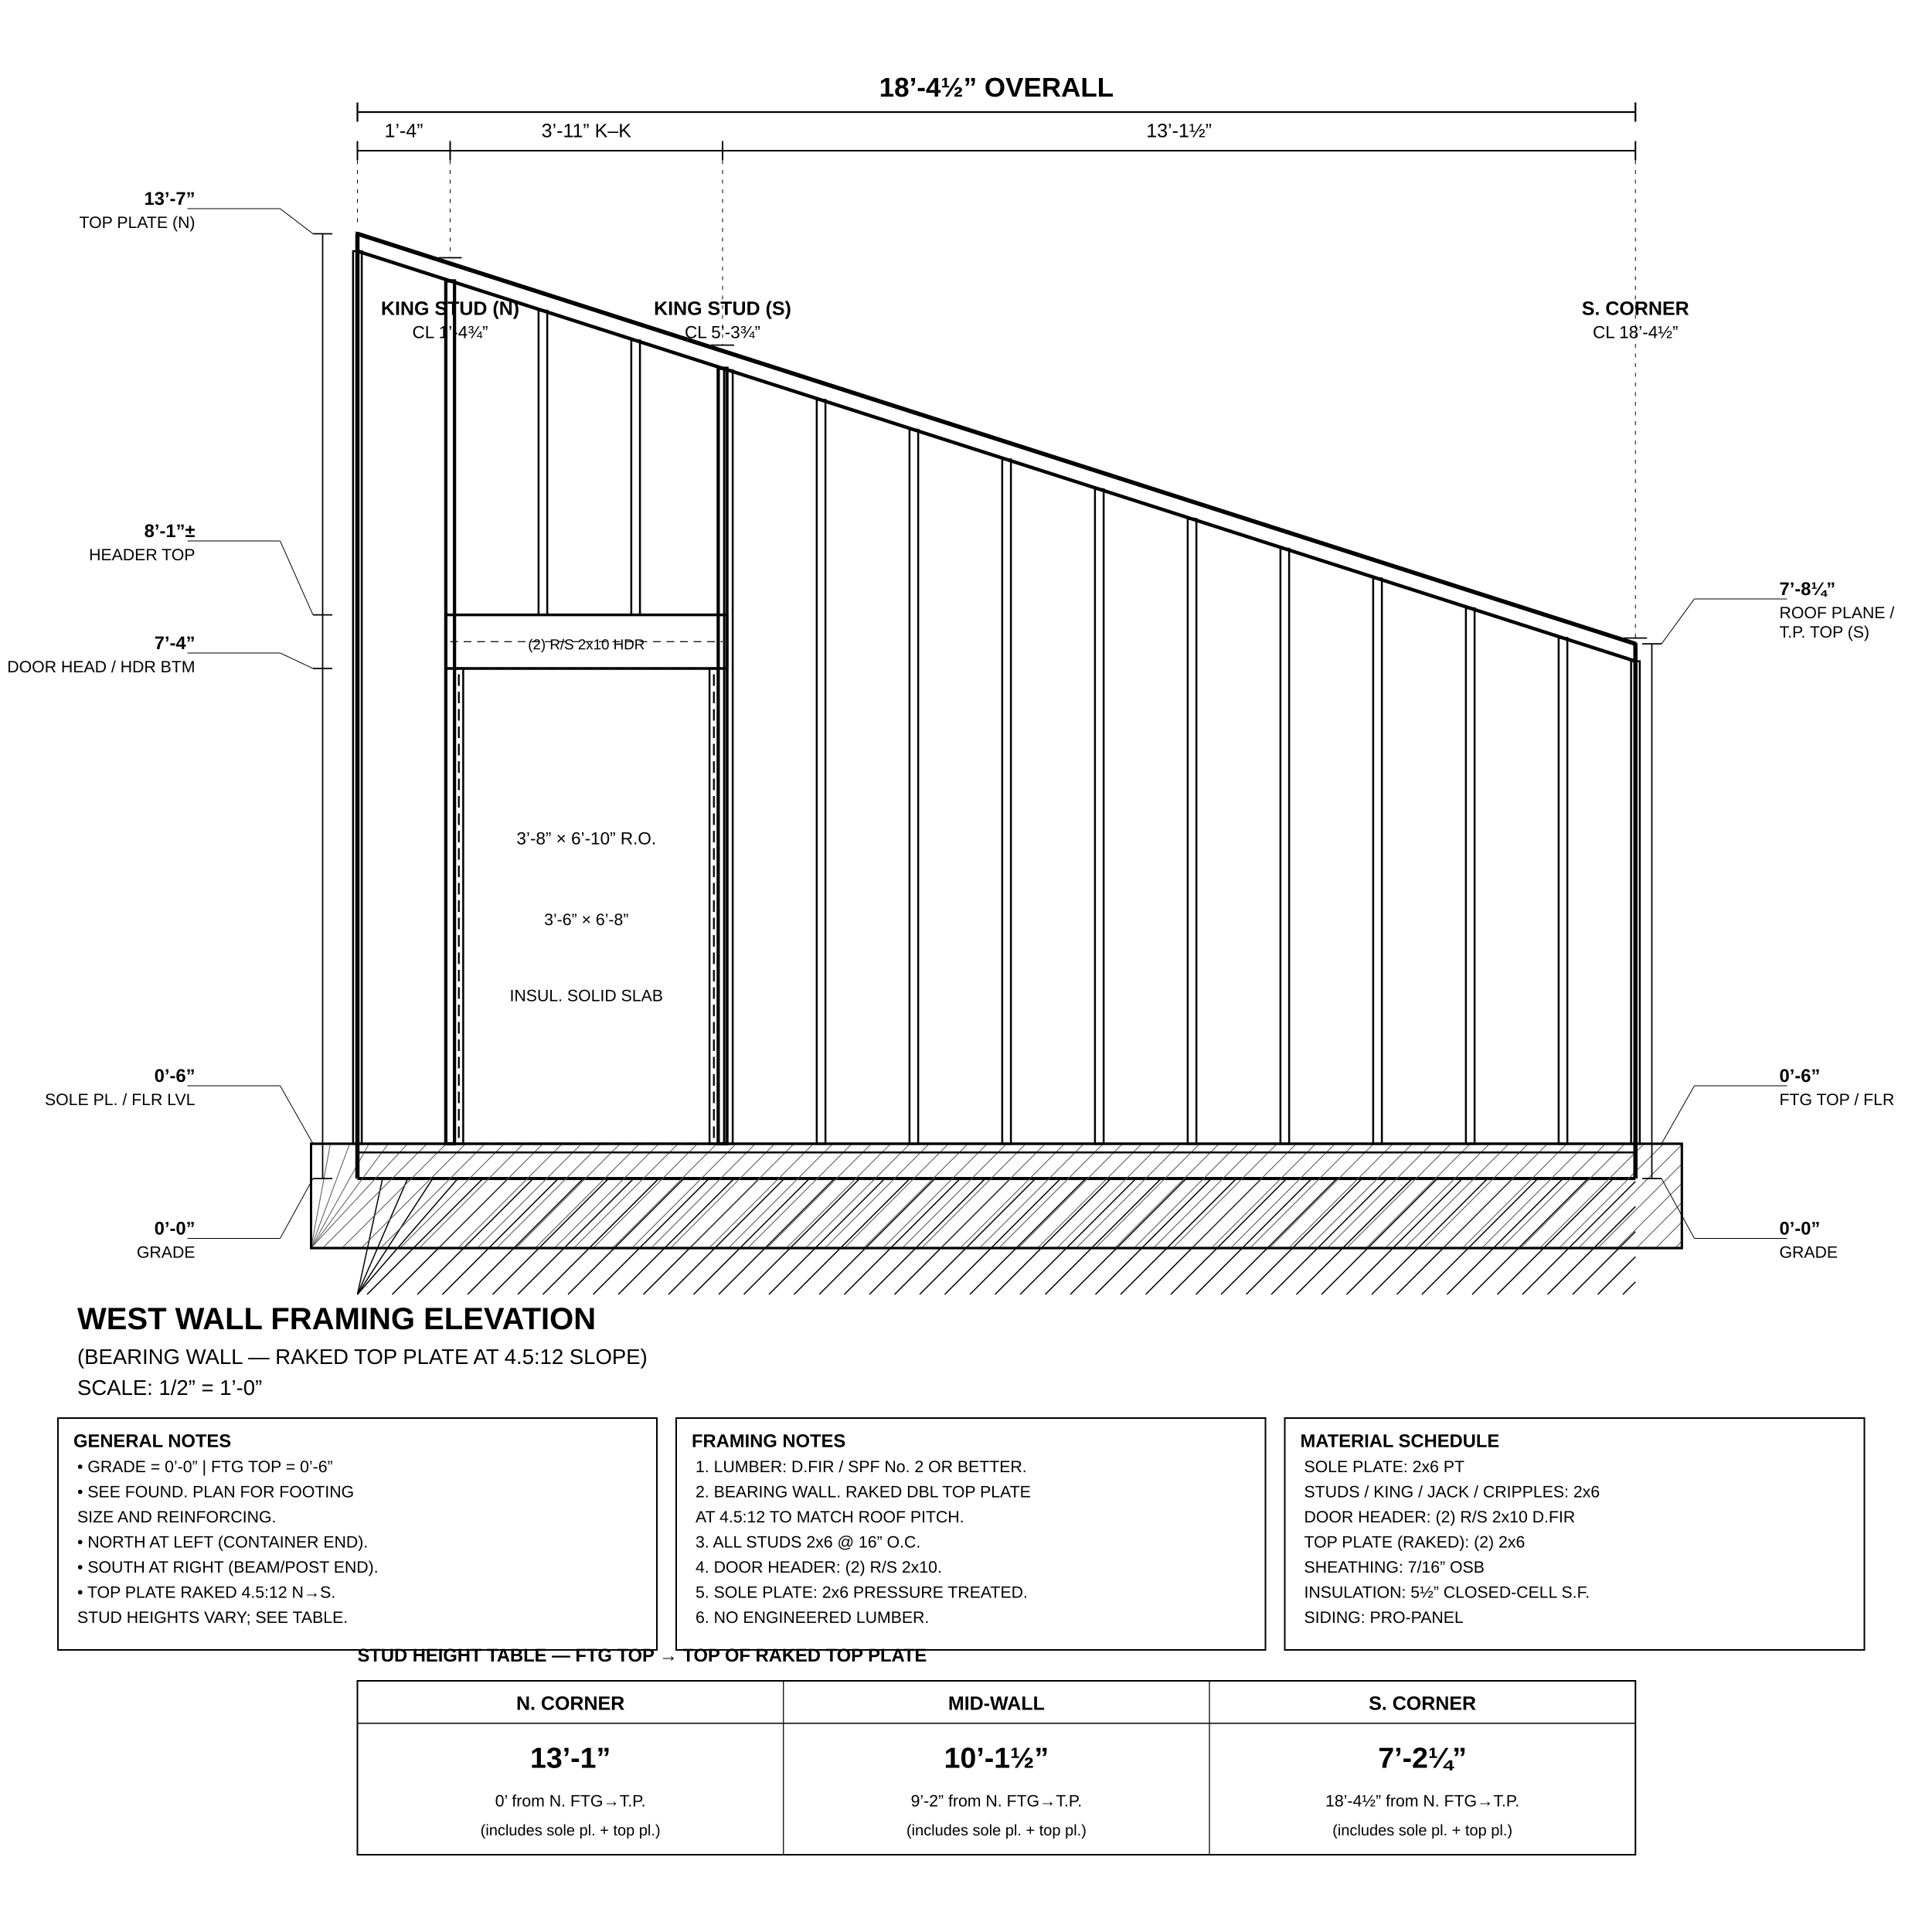
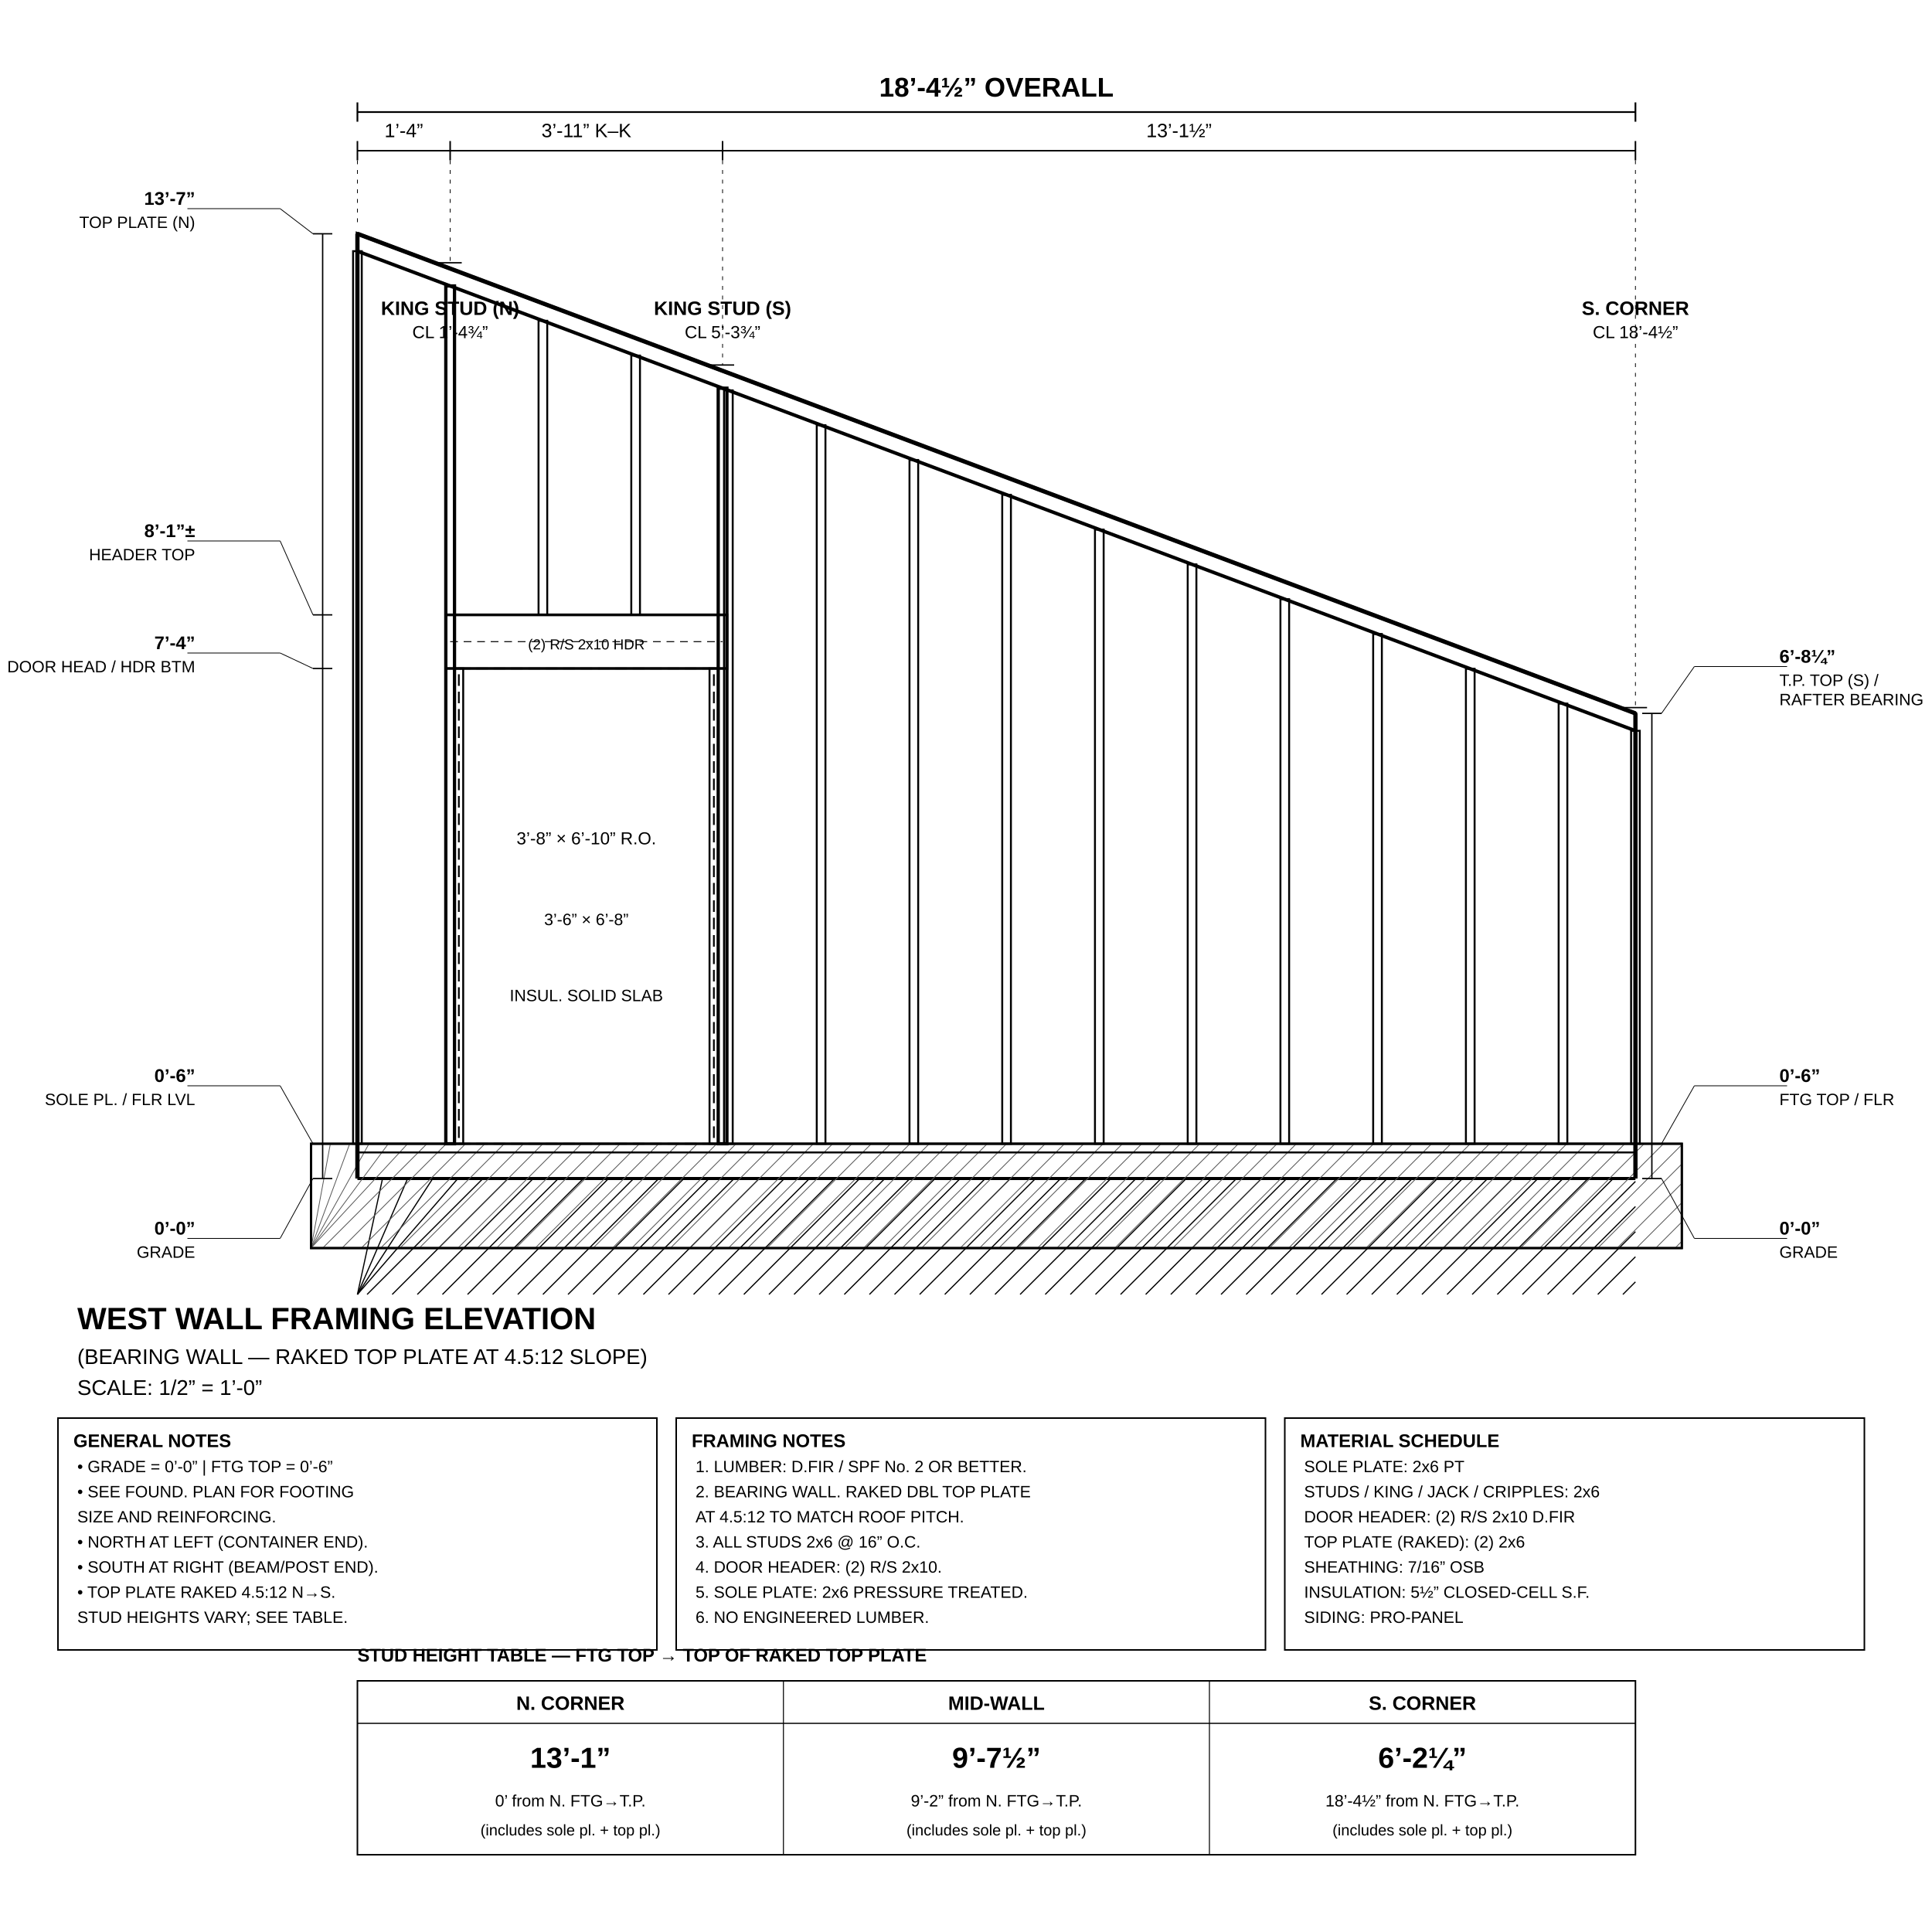
<svg xmlns="http://www.w3.org/2000/svg" width="1000" height="1000" viewBox="0 0 1000 1000">
  <rect width="1000" height="1000" fill="#fff" />
  <line x1="185.00" y1="670.00" x2="198.00" y2="610.00" stroke="#000" stroke-width="0.6" />
  <line x1="185.00" y1="670.00" x2="211.00" y2="610.00" stroke="#000" stroke-width="0.6" />
  <line x1="185.00" y1="670.00" x2="224.00" y2="610.00" stroke="#000" stroke-width="0.6" />
  <line x1="185.00" y1="670.00" x2="237.00" y2="610.00" stroke="#000" stroke-width="0.6" />
  <line x1="190.00" y1="670.00" x2="250.00" y2="610.00" stroke="#000" stroke-width="0.6" />
  <line x1="203.00" y1="670.00" x2="263.00" y2="610.00" stroke="#000" stroke-width="0.6" />
  <line x1="216.00" y1="670.00" x2="276.00" y2="610.00" stroke="#000" stroke-width="0.6" />
  <line x1="229.00" y1="670.00" x2="289.00" y2="610.00" stroke="#000" stroke-width="0.6" />
  <line x1="242.00" y1="670.00" x2="302.00" y2="610.00" stroke="#000" stroke-width="0.6" />
  <line x1="255.00" y1="670.00" x2="315.00" y2="610.00" stroke="#000" stroke-width="0.6" />
  <line x1="268.00" y1="670.00" x2="328.00" y2="610.00" stroke="#000" stroke-width="0.6" />
  <line x1="281.00" y1="670.00" x2="341.00" y2="610.00" stroke="#000" stroke-width="0.6" />
  <line x1="294.00" y1="670.00" x2="354.00" y2="610.00" stroke="#000" stroke-width="0.6" />
  <line x1="307.00" y1="670.00" x2="367.00" y2="610.00" stroke="#000" stroke-width="0.6" />
  <line x1="320.00" y1="670.00" x2="380.00" y2="610.00" stroke="#000" stroke-width="0.6" />
  <line x1="333.00" y1="670.00" x2="393.00" y2="610.00" stroke="#000" stroke-width="0.6" />
  <line x1="346.00" y1="670.00" x2="406.00" y2="610.00" stroke="#000" stroke-width="0.6" />
  <line x1="359.00" y1="670.00" x2="419.00" y2="610.00" stroke="#000" stroke-width="0.6" />
  <line x1="372.00" y1="670.00" x2="432.00" y2="610.00" stroke="#000" stroke-width="0.6" />
  <line x1="385.00" y1="670.00" x2="445.00" y2="610.00" stroke="#000" stroke-width="0.6" />
  <line x1="398.00" y1="670.00" x2="458.00" y2="610.00" stroke="#000" stroke-width="0.6" />
  <line x1="411.00" y1="670.00" x2="471.00" y2="610.00" stroke="#000" stroke-width="0.6" />
  <line x1="424.00" y1="670.00" x2="484.00" y2="610.00" stroke="#000" stroke-width="0.6" />
  <line x1="437.00" y1="670.00" x2="497.00" y2="610.00" stroke="#000" stroke-width="0.6" />
  <line x1="450.00" y1="670.00" x2="510.00" y2="610.00" stroke="#000" stroke-width="0.6" />
  <line x1="463.00" y1="670.00" x2="523.00" y2="610.00" stroke="#000" stroke-width="0.6" />
  <line x1="476.00" y1="670.00" x2="536.00" y2="610.00" stroke="#000" stroke-width="0.6" />
  <line x1="489.00" y1="670.00" x2="549.00" y2="610.00" stroke="#000" stroke-width="0.6" />
  <line x1="502.00" y1="670.00" x2="562.00" y2="610.00" stroke="#000" stroke-width="0.6" />
  <line x1="515.00" y1="670.00" x2="575.00" y2="610.00" stroke="#000" stroke-width="0.6" />
  <line x1="528.00" y1="670.00" x2="588.00" y2="610.00" stroke="#000" stroke-width="0.6" />
  <line x1="541.00" y1="670.00" x2="601.00" y2="610.00" stroke="#000" stroke-width="0.6" />
  <line x1="554.00" y1="670.00" x2="614.00" y2="610.00" stroke="#000" stroke-width="0.6" />
  <line x1="567.00" y1="670.00" x2="627.00" y2="610.00" stroke="#000" stroke-width="0.6" />
  <line x1="580.00" y1="670.00" x2="640.00" y2="610.00" stroke="#000" stroke-width="0.6" />
  <line x1="593.00" y1="670.00" x2="653.00" y2="610.00" stroke="#000" stroke-width="0.6" />
  <line x1="606.00" y1="670.00" x2="666.00" y2="610.00" stroke="#000" stroke-width="0.6" />
  <line x1="619.00" y1="670.00" x2="679.00" y2="610.00" stroke="#000" stroke-width="0.6" />
  <line x1="632.00" y1="670.00" x2="692.00" y2="610.00" stroke="#000" stroke-width="0.6" />
  <line x1="645.00" y1="670.00" x2="705.00" y2="610.00" stroke="#000" stroke-width="0.6" />
  <line x1="658.00" y1="670.00" x2="718.00" y2="610.00" stroke="#000" stroke-width="0.6" />
  <line x1="671.00" y1="670.00" x2="731.00" y2="610.00" stroke="#000" stroke-width="0.6" />
  <line x1="684.00" y1="670.00" x2="744.00" y2="610.00" stroke="#000" stroke-width="0.6" />
  <line x1="697.00" y1="670.00" x2="757.00" y2="610.00" stroke="#000" stroke-width="0.6" />
  <line x1="710.00" y1="670.00" x2="770.00" y2="610.00" stroke="#000" stroke-width="0.6" />
  <line x1="723.00" y1="670.00" x2="783.00" y2="610.00" stroke="#000" stroke-width="0.6" />
  <line x1="736.00" y1="670.00" x2="796.00" y2="610.00" stroke="#000" stroke-width="0.6" />
  <line x1="749.00" y1="670.00" x2="809.00" y2="610.00" stroke="#000" stroke-width="0.6" />
  <line x1="762.00" y1="670.00" x2="822.00" y2="610.00" stroke="#000" stroke-width="0.6" />
  <line x1="775.00" y1="670.00" x2="835.00" y2="610.00" stroke="#000" stroke-width="0.6" />
  <line x1="788.00" y1="670.00" x2="846.50" y2="611.50" stroke="#000" stroke-width="0.6" />
  <line x1="801.00" y1="670.00" x2="846.50" y2="624.50" stroke="#000" stroke-width="0.6" />
  <line x1="814.00" y1="670.00" x2="846.50" y2="637.50" stroke="#000" stroke-width="0.6" />
  <line x1="827.00" y1="670.00" x2="846.50" y2="650.50" stroke="#000" stroke-width="0.6" />
  <line x1="840.00" y1="670.00" x2="846.50" y2="663.50" stroke="#000" stroke-width="0.6" />
  <line x1="185.00" y1="610.00" x2="846.50" y2="610.00" stroke="#000" stroke-width="1.6" />
  <rect x="161.00" y="592.00" width="709.50" height="54.00" fill="none" stroke="#000" stroke-width="1.1" />
  <line x1="161.00" y1="646.00" x2="171.00" y2="592.00" stroke="#555" stroke-width="0.4" />
  <line x1="161.00" y1="646.00" x2="181.00" y2="592.00" stroke="#555" stroke-width="0.4" />
  <line x1="161.00" y1="646.00" x2="191.00" y2="592.00" stroke="#555" stroke-width="0.4" />
  <line x1="161.00" y1="646.00" x2="201.00" y2="592.00" stroke="#555" stroke-width="0.4" />
  <line x1="161.00" y1="646.00" x2="211.00" y2="592.00" stroke="#555" stroke-width="0.4" />
  <line x1="167.00" y1="646.00" x2="221.00" y2="592.00" stroke="#555" stroke-width="0.4" />
  <line x1="177.00" y1="646.00" x2="231.00" y2="592.00" stroke="#555" stroke-width="0.4" />
  <line x1="187.00" y1="646.00" x2="241.00" y2="592.00" stroke="#555" stroke-width="0.4" />
  <line x1="197.00" y1="646.00" x2="251.00" y2="592.00" stroke="#555" stroke-width="0.4" />
  <line x1="207.00" y1="646.00" x2="261.00" y2="592.00" stroke="#555" stroke-width="0.4" />
  <line x1="217.00" y1="646.00" x2="271.00" y2="592.00" stroke="#555" stroke-width="0.4" />
  <line x1="227.00" y1="646.00" x2="281.00" y2="592.00" stroke="#555" stroke-width="0.4" />
  <line x1="237.00" y1="646.00" x2="291.00" y2="592.00" stroke="#555" stroke-width="0.4" />
  <line x1="247.00" y1="646.00" x2="301.00" y2="592.00" stroke="#555" stroke-width="0.4" />
  <line x1="257.00" y1="646.00" x2="311.00" y2="592.00" stroke="#555" stroke-width="0.4" />
  <line x1="267.00" y1="646.00" x2="321.00" y2="592.00" stroke="#555" stroke-width="0.4" />
  <line x1="277.00" y1="646.00" x2="331.00" y2="592.00" stroke="#555" stroke-width="0.4" />
  <line x1="287.00" y1="646.00" x2="341.00" y2="592.00" stroke="#555" stroke-width="0.4" />
  <line x1="297.00" y1="646.00" x2="351.00" y2="592.00" stroke="#555" stroke-width="0.4" />
  <line x1="307.00" y1="646.00" x2="361.00" y2="592.00" stroke="#555" stroke-width="0.4" />
  <line x1="317.00" y1="646.00" x2="371.00" y2="592.00" stroke="#555" stroke-width="0.4" />
  <line x1="327.00" y1="646.00" x2="381.00" y2="592.00" stroke="#555" stroke-width="0.4" />
  <line x1="337.00" y1="646.00" x2="391.00" y2="592.00" stroke="#555" stroke-width="0.4" />
  <line x1="347.00" y1="646.00" x2="401.00" y2="592.00" stroke="#555" stroke-width="0.4" />
  <line x1="357.00" y1="646.00" x2="411.00" y2="592.00" stroke="#555" stroke-width="0.4" />
  <line x1="367.00" y1="646.00" x2="421.00" y2="592.00" stroke="#555" stroke-width="0.4" />
  <line x1="377.00" y1="646.00" x2="431.00" y2="592.00" stroke="#555" stroke-width="0.4" />
  <line x1="387.00" y1="646.00" x2="441.00" y2="592.00" stroke="#555" stroke-width="0.4" />
  <line x1="397.00" y1="646.00" x2="451.00" y2="592.00" stroke="#555" stroke-width="0.4" />
  <line x1="407.00" y1="646.00" x2="461.00" y2="592.00" stroke="#555" stroke-width="0.4" />
  <line x1="417.00" y1="646.00" x2="471.00" y2="592.00" stroke="#555" stroke-width="0.4" />
  <line x1="427.00" y1="646.00" x2="481.00" y2="592.00" stroke="#555" stroke-width="0.4" />
  <line x1="437.00" y1="646.00" x2="491.00" y2="592.00" stroke="#555" stroke-width="0.4" />
  <line x1="447.00" y1="646.00" x2="501.00" y2="592.00" stroke="#555" stroke-width="0.4" />
  <line x1="457.00" y1="646.00" x2="511.00" y2="592.00" stroke="#555" stroke-width="0.4" />
  <line x1="467.00" y1="646.00" x2="521.00" y2="592.00" stroke="#555" stroke-width="0.4" />
  <line x1="477.00" y1="646.00" x2="531.00" y2="592.00" stroke="#555" stroke-width="0.4" />
  <line x1="487.00" y1="646.00" x2="541.00" y2="592.00" stroke="#555" stroke-width="0.4" />
  <line x1="497.00" y1="646.00" x2="551.00" y2="592.00" stroke="#555" stroke-width="0.4" />
  <line x1="507.00" y1="646.00" x2="561.00" y2="592.00" stroke="#555" stroke-width="0.4" />
  <line x1="517.00" y1="646.00" x2="571.00" y2="592.00" stroke="#555" stroke-width="0.4" />
  <line x1="527.00" y1="646.00" x2="581.00" y2="592.00" stroke="#555" stroke-width="0.4" />
  <line x1="537.00" y1="646.00" x2="591.00" y2="592.00" stroke="#555" stroke-width="0.4" />
  <line x1="547.00" y1="646.00" x2="601.00" y2="592.00" stroke="#555" stroke-width="0.4" />
  <line x1="557.00" y1="646.00" x2="611.00" y2="592.00" stroke="#555" stroke-width="0.4" />
  <line x1="567.00" y1="646.00" x2="621.00" y2="592.00" stroke="#555" stroke-width="0.4" />
  <line x1="577.00" y1="646.00" x2="631.00" y2="592.00" stroke="#555" stroke-width="0.4" />
  <line x1="587.00" y1="646.00" x2="641.00" y2="592.00" stroke="#555" stroke-width="0.4" />
  <line x1="597.00" y1="646.00" x2="651.00" y2="592.00" stroke="#555" stroke-width="0.4" />
  <line x1="607.00" y1="646.00" x2="661.00" y2="592.00" stroke="#555" stroke-width="0.4" />
  <line x1="617.00" y1="646.00" x2="671.00" y2="592.00" stroke="#555" stroke-width="0.4" />
  <line x1="627.00" y1="646.00" x2="681.00" y2="592.00" stroke="#555" stroke-width="0.4" />
  <line x1="637.00" y1="646.00" x2="691.00" y2="592.00" stroke="#555" stroke-width="0.4" />
  <line x1="647.00" y1="646.00" x2="701.00" y2="592.00" stroke="#555" stroke-width="0.4" />
  <line x1="657.00" y1="646.00" x2="711.00" y2="592.00" stroke="#555" stroke-width="0.4" />
  <line x1="667.00" y1="646.00" x2="721.00" y2="592.00" stroke="#555" stroke-width="0.4" />
  <line x1="677.00" y1="646.00" x2="731.00" y2="592.00" stroke="#555" stroke-width="0.4" />
  <line x1="687.00" y1="646.00" x2="741.00" y2="592.00" stroke="#555" stroke-width="0.4" />
  <line x1="697.00" y1="646.00" x2="751.00" y2="592.00" stroke="#555" stroke-width="0.4" />
  <line x1="707.00" y1="646.00" x2="761.00" y2="592.00" stroke="#555" stroke-width="0.4" />
  <line x1="717.00" y1="646.00" x2="771.00" y2="592.00" stroke="#555" stroke-width="0.4" />
  <line x1="727.00" y1="646.00" x2="781.00" y2="592.00" stroke="#555" stroke-width="0.4" />
  <line x1="737.00" y1="646.00" x2="791.00" y2="592.00" stroke="#555" stroke-width="0.4" />
  <line x1="747.00" y1="646.00" x2="801.00" y2="592.00" stroke="#555" stroke-width="0.4" />
  <line x1="757.00" y1="646.00" x2="811.00" y2="592.00" stroke="#555" stroke-width="0.4" />
  <line x1="767.00" y1="646.00" x2="821.00" y2="592.00" stroke="#555" stroke-width="0.4" />
  <line x1="777.00" y1="646.00" x2="831.00" y2="592.00" stroke="#555" stroke-width="0.4" />
  <line x1="787.00" y1="646.00" x2="841.00" y2="592.00" stroke="#555" stroke-width="0.4" />
  <line x1="797.00" y1="646.00" x2="851.00" y2="592.00" stroke="#555" stroke-width="0.4" />
  <line x1="807.00" y1="646.00" x2="861.00" y2="592.00" stroke="#555" stroke-width="0.4" />
  <line x1="817.00" y1="646.00" x2="870.50" y2="592.50" stroke="#555" stroke-width="0.4" />
  <line x1="827.00" y1="646.00" x2="870.50" y2="602.50" stroke="#555" stroke-width="0.4" />
  <line x1="837.00" y1="646.00" x2="870.50" y2="612.50" stroke="#555" stroke-width="0.4" />
  <line x1="847.00" y1="646.00" x2="870.50" y2="622.50" stroke="#555" stroke-width="0.4" />
  <line x1="857.00" y1="646.00" x2="870.50" y2="632.50" stroke="#555" stroke-width="0.4" />
  <line x1="867.00" y1="646.00" x2="870.50" y2="642.50" stroke="#555" stroke-width="0.4" />
  <rect x="161.00" y="592.00" width="709.50" height="54.00" fill="none" stroke="#000" stroke-width="1.1" />
  <rect x="185.00" y="592.00" width="661.50" height="4.50" fill="none" stroke="#000" stroke-width="1.0" />
-   <polygon points="185.00,121.00 846.50,333.25 846.50,342.25 185.00,130.00" fill="none" stroke="#000" stroke-width="1.8" />
+   <polygon points="185.00,121.00 846.50,369.25 846.50,378.25 185.00,130.00" fill="none" stroke="#000" stroke-width="1.8" />
  <rect x="182.75" y="130.00" width="4.50" height="462.00" fill="none" stroke="#000" stroke-width="1.0" />
-   <rect x="230.75" y="145.40" width="4.50" height="446.60" fill="none" stroke="#000" stroke-width="1.7" />
-   <rect x="371.75" y="190.64" width="4.50" height="401.36" fill="none" stroke="#000" stroke-width="1.7" />
-   <rect x="374.75" y="191.61" width="4.50" height="400.39" fill="none" stroke="#000" stroke-width="1.0" />
-   <rect x="422.75" y="207.01" width="4.50" height="384.99" fill="none" stroke="#000" stroke-width="1.0" />
-   <rect x="470.75" y="222.41" width="4.50" height="369.59" fill="none" stroke="#000" stroke-width="1.0" />
-   <rect x="518.75" y="237.81" width="4.50" height="354.19" fill="none" stroke="#000" stroke-width="1.0" />
-   <rect x="566.75" y="253.21" width="4.50" height="338.79" fill="none" stroke="#000" stroke-width="1.0" />
-   <rect x="614.75" y="268.61" width="4.50" height="323.39" fill="none" stroke="#000" stroke-width="1.0" />
-   <rect x="662.75" y="284.01" width="4.50" height="307.99" fill="none" stroke="#000" stroke-width="1.0" />
-   <rect x="710.75" y="299.41" width="4.50" height="292.59" fill="none" stroke="#000" stroke-width="1.0" />
-   <rect x="758.75" y="314.82" width="4.50" height="277.18" fill="none" stroke="#000" stroke-width="1.0" />
-   <rect x="806.75" y="330.22" width="4.50" height="261.78" fill="none" stroke="#000" stroke-width="1.0" />
-   <rect x="844.25" y="342.25" width="4.50" height="249.75" fill="none" stroke="#000" stroke-width="1.0" />
+   <rect x="230.75" y="148.01" width="4.50" height="443.99" fill="none" stroke="#000" stroke-width="1.7" />
+   <rect x="371.75" y="200.93" width="4.50" height="391.07" fill="none" stroke="#000" stroke-width="1.7" />
+   <rect x="374.75" y="202.05" width="4.50" height="389.95" fill="none" stroke="#000" stroke-width="1.0" />
+   <rect x="422.75" y="220.07" width="4.50" height="371.93" fill="none" stroke="#000" stroke-width="1.0" />
+   <rect x="470.75" y="238.08" width="4.50" height="353.92" fill="none" stroke="#000" stroke-width="1.0" />
+   <rect x="518.75" y="256.10" width="4.50" height="335.90" fill="none" stroke="#000" stroke-width="1.0" />
+   <rect x="566.75" y="274.11" width="4.50" height="317.89" fill="none" stroke="#000" stroke-width="1.0" />
+   <rect x="614.75" y="292.12" width="4.50" height="299.88" fill="none" stroke="#000" stroke-width="1.0" />
+   <rect x="662.75" y="310.14" width="4.50" height="281.86" fill="none" stroke="#000" stroke-width="1.0" />
+   <rect x="710.75" y="328.15" width="4.50" height="263.85" fill="none" stroke="#000" stroke-width="1.0" />
+   <rect x="758.75" y="346.16" width="4.50" height="245.84" fill="none" stroke="#000" stroke-width="1.0" />
+   <rect x="806.75" y="364.18" width="4.50" height="227.82" fill="none" stroke="#000" stroke-width="1.0" />
+   <rect x="844.25" y="378.25" width="4.50" height="213.75" fill="none" stroke="#000" stroke-width="1.0" />
  <rect x="235.25" y="346.00" width="4.50" height="246.00" fill="none" stroke="#000" stroke-width="1.0" />
  <rect x="367.25" y="346.00" width="4.50" height="246.00" fill="none" stroke="#000" stroke-width="1.0" />
-   <rect x="278.75" y="160.80" width="4.50" height="157.45" fill="none" stroke="#000" stroke-width="1.0" />
-   <rect x="326.75" y="176.20" width="4.50" height="142.05" fill="none" stroke="#000" stroke-width="1.0" />
+   <rect x="278.75" y="166.03" width="4.50" height="152.22" fill="none" stroke="#000" stroke-width="1.0" />
+   <rect x="326.75" y="184.04" width="4.50" height="134.21" fill="none" stroke="#000" stroke-width="1.0" />
  <rect x="230.75" y="318.25" width="145.50" height="27.75" fill="none" stroke="#000" stroke-width="1.4" />
  <line x1="233.00" y1="332.12" x2="374.00" y2="332.12" stroke="#000" stroke-width="0.5" stroke-dasharray="4,3" />
  <text x="303.50" y="336.12" text-anchor="middle" font-family="Arial" font-size="7.5" fill="#000">(2) R/S 2x10 HDR</text>
  <rect x="237.50" y="346.00" width="132.00" height="246.00" fill="none" stroke="#000" stroke-width="0.9" stroke-dasharray="6,3" />
  <text x="303.50" y="437.02" text-anchor="middle" font-family="Arial" font-size="9" fill="#000">3’-8” × 6’-10” R.O.</text>
  <text x="303.50" y="478.84" text-anchor="middle" font-family="Arial" font-size="8.5" fill="#000">3’-6” × 6’-8”</text>
  <text x="303.50" y="518.20" text-anchor="middle" font-family="Arial" font-size="8.5" fill="#000">INSUL. SOLID SLAB</text>
-   <line x1="185.00" y1="121.00" x2="846.50" y2="333.25" stroke="#000" stroke-width="2.2" />
+   <line x1="185.00" y1="121.00" x2="846.50" y2="369.25" stroke="#000" stroke-width="2.2" />
  <line x1="185.00" y1="121.00" x2="185.00" y2="610.00" stroke="#000" stroke-width="2.2" />
-   <line x1="846.50" y1="333.25" x2="846.50" y2="610.00" stroke="#000" stroke-width="2.2" />
+   <line x1="846.50" y1="369.25" x2="846.50" y2="610.00" stroke="#000" stroke-width="2.2" />
  <line x1="167" y1="121.00" x2="167" y2="610.00" stroke="#000" stroke-width="0.7" />
  <line x1="162.00" y1="121.00" x2="172.00" y2="121.00" stroke="#000" stroke-width="0.7" />
  <line x1="162.00" y1="121.00" x2="145.00" y2="108.00" stroke="#000" stroke-width="0.4" />
  <line x1="145.00" y1="108.00" x2="97.00" y2="108.00" stroke="#000" stroke-width="0.4" />
  <text x="101.00" y="106.00" font-family="Arial" font-size="9.5" font-weight="bold" fill="#000" text-anchor="end">13’-7”</text>
  <text x="101.00" y="118.00" font-family="Arial" font-size="8.5" fill="#000" text-anchor="end">TOP PLATE (N)</text>
  <line x1="162.00" y1="318.25" x2="172.00" y2="318.25" stroke="#000" stroke-width="0.7" />
  <line x1="162.00" y1="318.25" x2="145.00" y2="280.00" stroke="#000" stroke-width="0.4" />
  <line x1="145.00" y1="280.00" x2="97.00" y2="280.00" stroke="#000" stroke-width="0.4" />
  <text x="101.00" y="278.00" font-family="Arial" font-size="9.5" font-weight="bold" fill="#000" text-anchor="end">8’-1”±</text>
  <text x="101.00" y="290.00" font-family="Arial" font-size="8.5" fill="#000" text-anchor="end">HEADER TOP</text>
  <line x1="162.00" y1="346.00" x2="172.00" y2="346.00" stroke="#000" stroke-width="0.7" />
  <line x1="162.00" y1="346.00" x2="145.00" y2="338.00" stroke="#000" stroke-width="0.4" />
  <line x1="145.00" y1="338.00" x2="97.00" y2="338.00" stroke="#000" stroke-width="0.4" />
  <text x="101.00" y="336.00" font-family="Arial" font-size="9.5" font-weight="bold" fill="#000" text-anchor="end">7’-4”</text>
  <text x="101.00" y="348.00" font-family="Arial" font-size="8.5" fill="#000" text-anchor="end">DOOR HEAD / HDR BTM</text>
  <line x1="162.00" y1="592.00" x2="172.00" y2="592.00" stroke="#000" stroke-width="0.7" />
  <line x1="162.00" y1="592.00" x2="145.00" y2="562.00" stroke="#000" stroke-width="0.4" />
  <line x1="145.00" y1="562.00" x2="97.00" y2="562.00" stroke="#000" stroke-width="0.4" />
  <text x="101.00" y="560.00" font-family="Arial" font-size="9.5" font-weight="bold" fill="#000" text-anchor="end">0’-6”</text>
  <text x="101.00" y="572.00" font-family="Arial" font-size="8.5" fill="#000" text-anchor="end">SOLE PL. / FLR LVL</text>
  <line x1="162.00" y1="610.00" x2="172.00" y2="610.00" stroke="#000" stroke-width="0.7" />
  <line x1="162.00" y1="610.00" x2="145.00" y2="641.00" stroke="#000" stroke-width="0.4" />
  <line x1="145.00" y1="641.00" x2="97.00" y2="641.00" stroke="#000" stroke-width="0.4" />
  <text x="101.00" y="639.00" font-family="Arial" font-size="9.5" font-weight="bold" fill="#000" text-anchor="end">0’-0”</text>
  <text x="101.00" y="651.00" font-family="Arial" font-size="8.5" fill="#000" text-anchor="end">GRADE</text>
-   <line x1="855" y1="333.25" x2="855" y2="610.00" stroke="#000" stroke-width="0.7" />
-   <line x1="850.00" y1="333.25" x2="860.00" y2="333.25" stroke="#000" stroke-width="0.7" />
-   <line x1="860.00" y1="333.25" x2="877.00" y2="310.00" stroke="#000" stroke-width="0.4" />
-   <line x1="877.00" y1="310.00" x2="925.00" y2="310.00" stroke="#000" stroke-width="0.4" />
-   <text x="921.00" y="308.00" font-family="Arial" font-size="9.5" font-weight="bold" fill="#000" text-anchor="start">7’-8¼”</text>
-   <text x="921.00" y="320.00" font-family="Arial" font-size="8.5" fill="#000" text-anchor="start">ROOF PLANE /</text>
-   <text x="921.00" y="330.00" font-family="Arial" font-size="8.5" fill="#000" text-anchor="start">T.P. TOP (S)</text>
+   <line x1="855" y1="369.25" x2="855" y2="610.00" stroke="#000" stroke-width="0.7" />
+   <line x1="850.00" y1="369.25" x2="860.00" y2="369.25" stroke="#000" stroke-width="0.7" />
+   <line x1="860.00" y1="369.25" x2="877.00" y2="345.00" stroke="#000" stroke-width="0.4" />
+   <line x1="877.00" y1="345.00" x2="925.00" y2="345.00" stroke="#000" stroke-width="0.4" />
+   <text x="921.00" y="343.00" font-family="Arial" font-size="9.5" font-weight="bold" fill="#000" text-anchor="start">6’-8¼”</text>
+   <text x="921.00" y="355.00" font-family="Arial" font-size="8.5" fill="#000" text-anchor="start">T.P. TOP (S) /</text>
+   <text x="921.00" y="365.00" font-family="Arial" font-size="8.5" fill="#000" text-anchor="start">RAFTER BEARING</text>
  <line x1="850.00" y1="592.00" x2="860.00" y2="592.00" stroke="#000" stroke-width="0.7" />
  <line x1="860.00" y1="592.00" x2="877.00" y2="562.00" stroke="#000" stroke-width="0.4" />
  <line x1="877.00" y1="562.00" x2="925.00" y2="562.00" stroke="#000" stroke-width="0.4" />
  <text x="921.00" y="560.00" font-family="Arial" font-size="9.5" font-weight="bold" fill="#000" text-anchor="start">0’-6”</text>
  <text x="921.00" y="572.00" font-family="Arial" font-size="8.5" fill="#000" text-anchor="start">FTG TOP / FLR</text>
  <line x1="850.00" y1="610.00" x2="860.00" y2="610.00" stroke="#000" stroke-width="0.7" />
  <line x1="860.00" y1="610.00" x2="877.00" y2="641.00" stroke="#000" stroke-width="0.4" />
  <line x1="877.00" y1="641.00" x2="925.00" y2="641.00" stroke="#000" stroke-width="0.4" />
  <text x="921.00" y="639.00" font-family="Arial" font-size="9.5" font-weight="bold" fill="#000" text-anchor="start">0’-0”</text>
  <text x="921.00" y="651.00" font-family="Arial" font-size="8.5" fill="#000" text-anchor="start">GRADE</text>
  <line x1="185.00" y1="58" x2="846.50" y2="58" stroke="#000" stroke-width="0.9" />
  <line x1="185.00" y1="53" x2="185.00" y2="63" stroke="#000" stroke-width="0.9" />
  <line x1="846.50" y1="53" x2="846.50" y2="63" stroke="#000" stroke-width="0.9" />
  <text x="515.75" y="50" text-anchor="middle" font-family="Arial" font-size="14" font-weight="bold" fill="#000">18’-4½”  OVERALL</text>
  <line x1="185.00" y1="78" x2="846.50" y2="78" stroke="#000" stroke-width="0.8" />
  <line x1="185.00" y1="73" x2="185.00" y2="83" stroke="#000" stroke-width="0.8" />
  <line x1="185.00" y1="83" x2="185.00" y2="118.00" stroke="#000" stroke-width="0.4" stroke-dasharray="2,3" />
  <line x1="233.00" y1="73" x2="233.00" y2="83" stroke="#000" stroke-width="0.8" />
-   <line x1="233.00" y1="83" x2="233.00" y2="133.40" stroke="#000" stroke-width="0.4" stroke-dasharray="2,3" />
+   <line x1="233.00" y1="83" x2="233.00" y2="136.01" stroke="#000" stroke-width="0.4" stroke-dasharray="2,3" />
  <line x1="374.00" y1="73" x2="374.00" y2="83" stroke="#000" stroke-width="0.8" />
-   <line x1="374.00" y1="83" x2="374.00" y2="178.64" stroke="#000" stroke-width="0.4" stroke-dasharray="2,3" />
+   <line x1="374.00" y1="83" x2="374.00" y2="188.93" stroke="#000" stroke-width="0.4" stroke-dasharray="2,3" />
  <line x1="846.50" y1="73" x2="846.50" y2="83" stroke="#000" stroke-width="0.8" />
-   <line x1="846.50" y1="83" x2="846.50" y2="330.25" stroke="#000" stroke-width="0.4" stroke-dasharray="2,3" />
+   <line x1="846.50" y1="83" x2="846.50" y2="366.25" stroke="#000" stroke-width="0.4" stroke-dasharray="2,3" />
  <text x="209.00" y="71" text-anchor="middle" font-family="Arial" font-size="10" fill="#000">1’-4”</text>
  <text x="303.50" y="71" text-anchor="middle" font-family="Arial" font-size="10" fill="#000">3’-11” K–K</text>
  <text x="610.25" y="71" text-anchor="middle" font-family="Arial" font-size="10" fill="#000">13’-1½”</text>
-   <line x1="227.00" y1="133.40" x2="239.00" y2="133.40" stroke="#000" stroke-width="0.7" />
+   <line x1="227.00" y1="136.01" x2="239.00" y2="136.01" stroke="#000" stroke-width="0.7" />
  <text x="233.00" y="163" text-anchor="middle" font-family="Arial" font-size="10" font-weight="bold" fill="#000">KING STUD (N)</text>
  <text x="233.00" y="175" text-anchor="middle" font-family="Arial" font-size="9" fill="#000">CL 1’-4¾”</text>
-   <line x1="368.00" y1="178.64" x2="380.00" y2="178.64" stroke="#000" stroke-width="0.7" />
+   <line x1="368.00" y1="188.93" x2="380.00" y2="188.93" stroke="#000" stroke-width="0.7" />
  <text x="374.00" y="163" text-anchor="middle" font-family="Arial" font-size="10" font-weight="bold" fill="#000">KING STUD (S)</text>
  <text x="374.00" y="175" text-anchor="middle" font-family="Arial" font-size="9" fill="#000">CL 5’-3¾”</text>
-   <line x1="840.50" y1="330.25" x2="852.50" y2="330.25" stroke="#000" stroke-width="0.7" />
+   <line x1="840.50" y1="366.25" x2="852.50" y2="366.25" stroke="#000" stroke-width="0.7" />
  <text x="846.50" y="163" text-anchor="middle" font-family="Arial" font-size="10" font-weight="bold" fill="#000">S. CORNER</text>
  <text x="846.50" y="175" text-anchor="middle" font-family="Arial" font-size="9" fill="#000">CL 18’-4½”</text>
  <text x="40" y="688" font-family="Arial" font-size="16" font-weight="bold" fill="#000">WEST WALL FRAMING ELEVATION</text>
  <text x="40" y="706" font-family="Arial" font-size="11" fill="#000">(BEARING WALL — RAKED TOP PLATE AT 4.5:12 SLOPE)</text>
  <text x="40" y="722" font-family="Arial" font-size="11" fill="#000">SCALE:  1/2” = 1’-0”</text>
  <rect x="30" y="734" width="310" height="120" fill="none" stroke="#000" stroke-width="0.8" />
  <text x="38" y="749" font-family="Arial" font-size="9.5" font-weight="bold" fill="#000">GENERAL NOTES</text>
  <text x="40" y="762" font-family="Arial" font-size="8.5" fill="#000">• GRADE = 0’-0”  |  FTG TOP = 0’-6”</text>
  <text x="40" y="775" font-family="Arial" font-size="8.5" fill="#000">• SEE FOUND. PLAN FOR FOOTING</text>
  <text x="40" y="788" font-family="Arial" font-size="8.5" fill="#000">   SIZE AND REINFORCING.</text>
  <text x="40" y="801" font-family="Arial" font-size="8.5" fill="#000">• NORTH AT LEFT (CONTAINER END).</text>
  <text x="40" y="814" font-family="Arial" font-size="8.5" fill="#000">• SOUTH AT RIGHT (BEAM/POST END).</text>
  <text x="40" y="827" font-family="Arial" font-size="8.5" fill="#000">• TOP PLATE RAKED 4.5:12 N→S.</text>
  <text x="40" y="840" font-family="Arial" font-size="8.5" fill="#000">   STUD HEIGHTS VARY; SEE TABLE.</text>
  <rect x="350" y="734" width="305" height="120" fill="none" stroke="#000" stroke-width="0.8" />
  <text x="358" y="749" font-family="Arial" font-size="9.5" font-weight="bold" fill="#000">FRAMING NOTES</text>
  <text x="360" y="762" font-family="Arial" font-size="8.5" fill="#000">1. LUMBER: D.FIR / SPF No. 2 OR BETTER.</text>
  <text x="360" y="775" font-family="Arial" font-size="8.5" fill="#000">2. BEARING WALL. RAKED DBL TOP PLATE</text>
  <text x="360" y="788" font-family="Arial" font-size="8.5" fill="#000">    AT 4.5:12 TO MATCH ROOF PITCH.</text>
  <text x="360" y="801" font-family="Arial" font-size="8.5" fill="#000">3. ALL STUDS 2x6 @ 16” O.C.</text>
  <text x="360" y="814" font-family="Arial" font-size="8.5" fill="#000">4. DOOR HEADER: (2) R/S 2x10.</text>
  <text x="360" y="827" font-family="Arial" font-size="8.5" fill="#000">5. SOLE PLATE: 2x6 PRESSURE TREATED.</text>
  <text x="360" y="840" font-family="Arial" font-size="8.5" fill="#000">6. NO ENGINEERED LUMBER.</text>
  <rect x="665" y="734" width="300" height="120" fill="none" stroke="#000" stroke-width="0.8" />
  <text x="673" y="749" font-family="Arial" font-size="9.5" font-weight="bold" fill="#000">MATERIAL SCHEDULE</text>
  <text x="675" y="762" font-family="Arial" font-size="8.5" fill="#000">SOLE PLATE:  2x6 PT</text>
  <text x="675" y="775" font-family="Arial" font-size="8.5" fill="#000">STUDS / KING / JACK / CRIPPLES:  2x6</text>
  <text x="675" y="788" font-family="Arial" font-size="8.5" fill="#000">DOOR HEADER:  (2) R/S 2x10 D.FIR</text>
  <text x="675" y="801" font-family="Arial" font-size="8.5" fill="#000">TOP PLATE (RAKED):  (2) 2x6</text>
  <text x="675" y="814" font-family="Arial" font-size="8.5" fill="#000">SHEATHING:  7/16” OSB</text>
  <text x="675" y="827" font-family="Arial" font-size="8.5" fill="#000">INSULATION:  5½” CLOSED-CELL S.F.</text>
  <text x="675" y="840" font-family="Arial" font-size="8.5" fill="#000">SIDING:  PRO-PANEL</text>
  <text x="185.00" y="860" font-family="Arial" font-size="9.5" font-weight="bold" fill="#000">STUD HEIGHT TABLE — FTG TOP → TOP OF RAKED TOP PLATE</text>
  <rect x="185.00" y="870" width="661.50" height="90" fill="none" stroke="#000" stroke-width="0.8" />
  <line x1="185.00" y1="892" x2="846.50" y2="892" stroke="#000" stroke-width="0.6" />
  <text x="295.25" y="885" text-anchor="middle" font-family="Arial" font-size="10" font-weight="bold" fill="#000">N. CORNER</text>
  <text x="295.25" y="915" text-anchor="middle" font-family="Arial" font-size="15" font-weight="bold" fill="#000">13’-1”</text>
  <text x="295.25" y="935" text-anchor="middle" font-family="Arial" font-size="8.5" fill="#000">0’ from N.  FTG→T.P.</text>
  <text x="295.25" y="950" text-anchor="middle" font-family="Arial" font-size="8" fill="#000">(includes sole pl. + top pl.)</text>
  <line x1="405.50" y1="870" x2="405.50" y2="960" stroke="#000" stroke-width="0.5" />
  <text x="515.75" y="885" text-anchor="middle" font-family="Arial" font-size="10" font-weight="bold" fill="#000">MID-WALL</text>
-   <text x="515.75" y="915" text-anchor="middle" font-family="Arial" font-size="15" font-weight="bold" fill="#000">10’-1½”</text>
+   <text x="515.75" y="915" text-anchor="middle" font-family="Arial" font-size="15" font-weight="bold" fill="#000">9’-7½”</text>
  <text x="515.75" y="935" text-anchor="middle" font-family="Arial" font-size="8.5" fill="#000">9’-2” from N.  FTG→T.P.</text>
  <text x="515.75" y="950" text-anchor="middle" font-family="Arial" font-size="8" fill="#000">(includes sole pl. + top pl.)</text>
  <line x1="626.00" y1="870" x2="626.00" y2="960" stroke="#000" stroke-width="0.5" />
  <text x="736.25" y="885" text-anchor="middle" font-family="Arial" font-size="10" font-weight="bold" fill="#000">S. CORNER</text>
-   <text x="736.25" y="915" text-anchor="middle" font-family="Arial" font-size="15" font-weight="bold" fill="#000">7’-2¼”</text>
+   <text x="736.25" y="915" text-anchor="middle" font-family="Arial" font-size="15" font-weight="bold" fill="#000">6’-2¼”</text>
  <text x="736.25" y="935" text-anchor="middle" font-family="Arial" font-size="8.5" fill="#000">18’-4½” from N.  FTG→T.P.</text>
  <text x="736.25" y="950" text-anchor="middle" font-family="Arial" font-size="8" fill="#000">(includes sole pl. + top pl.)</text>
</svg>
